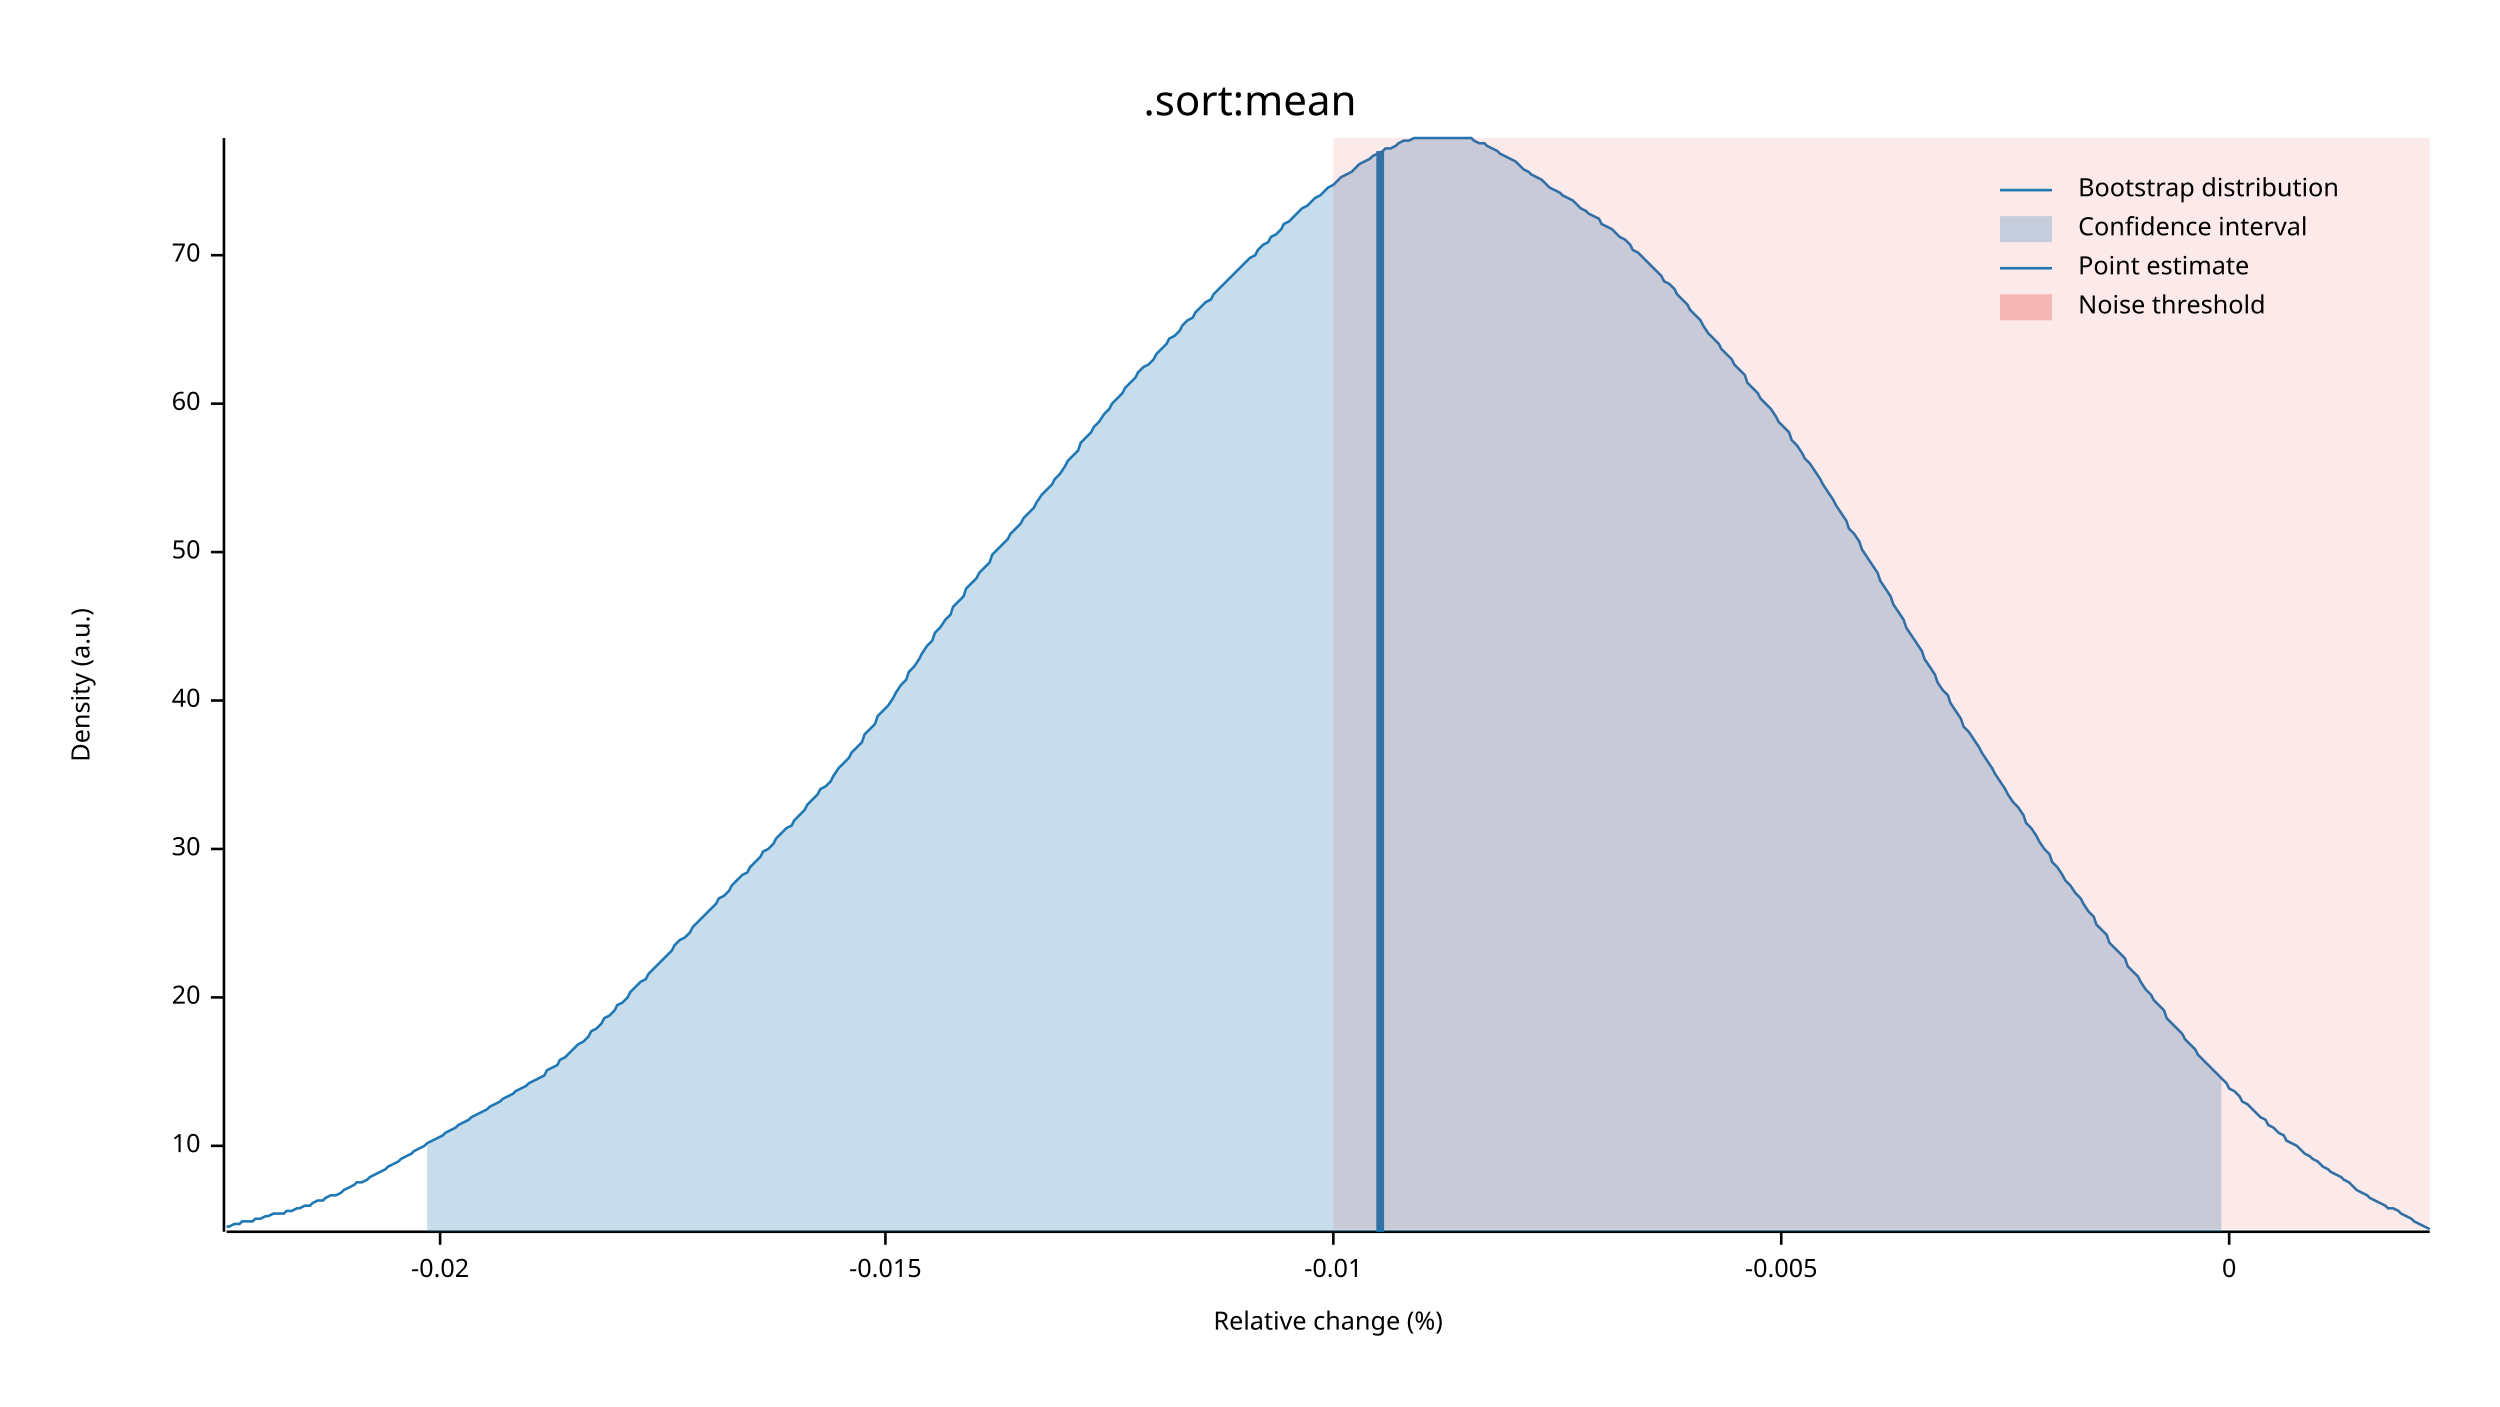
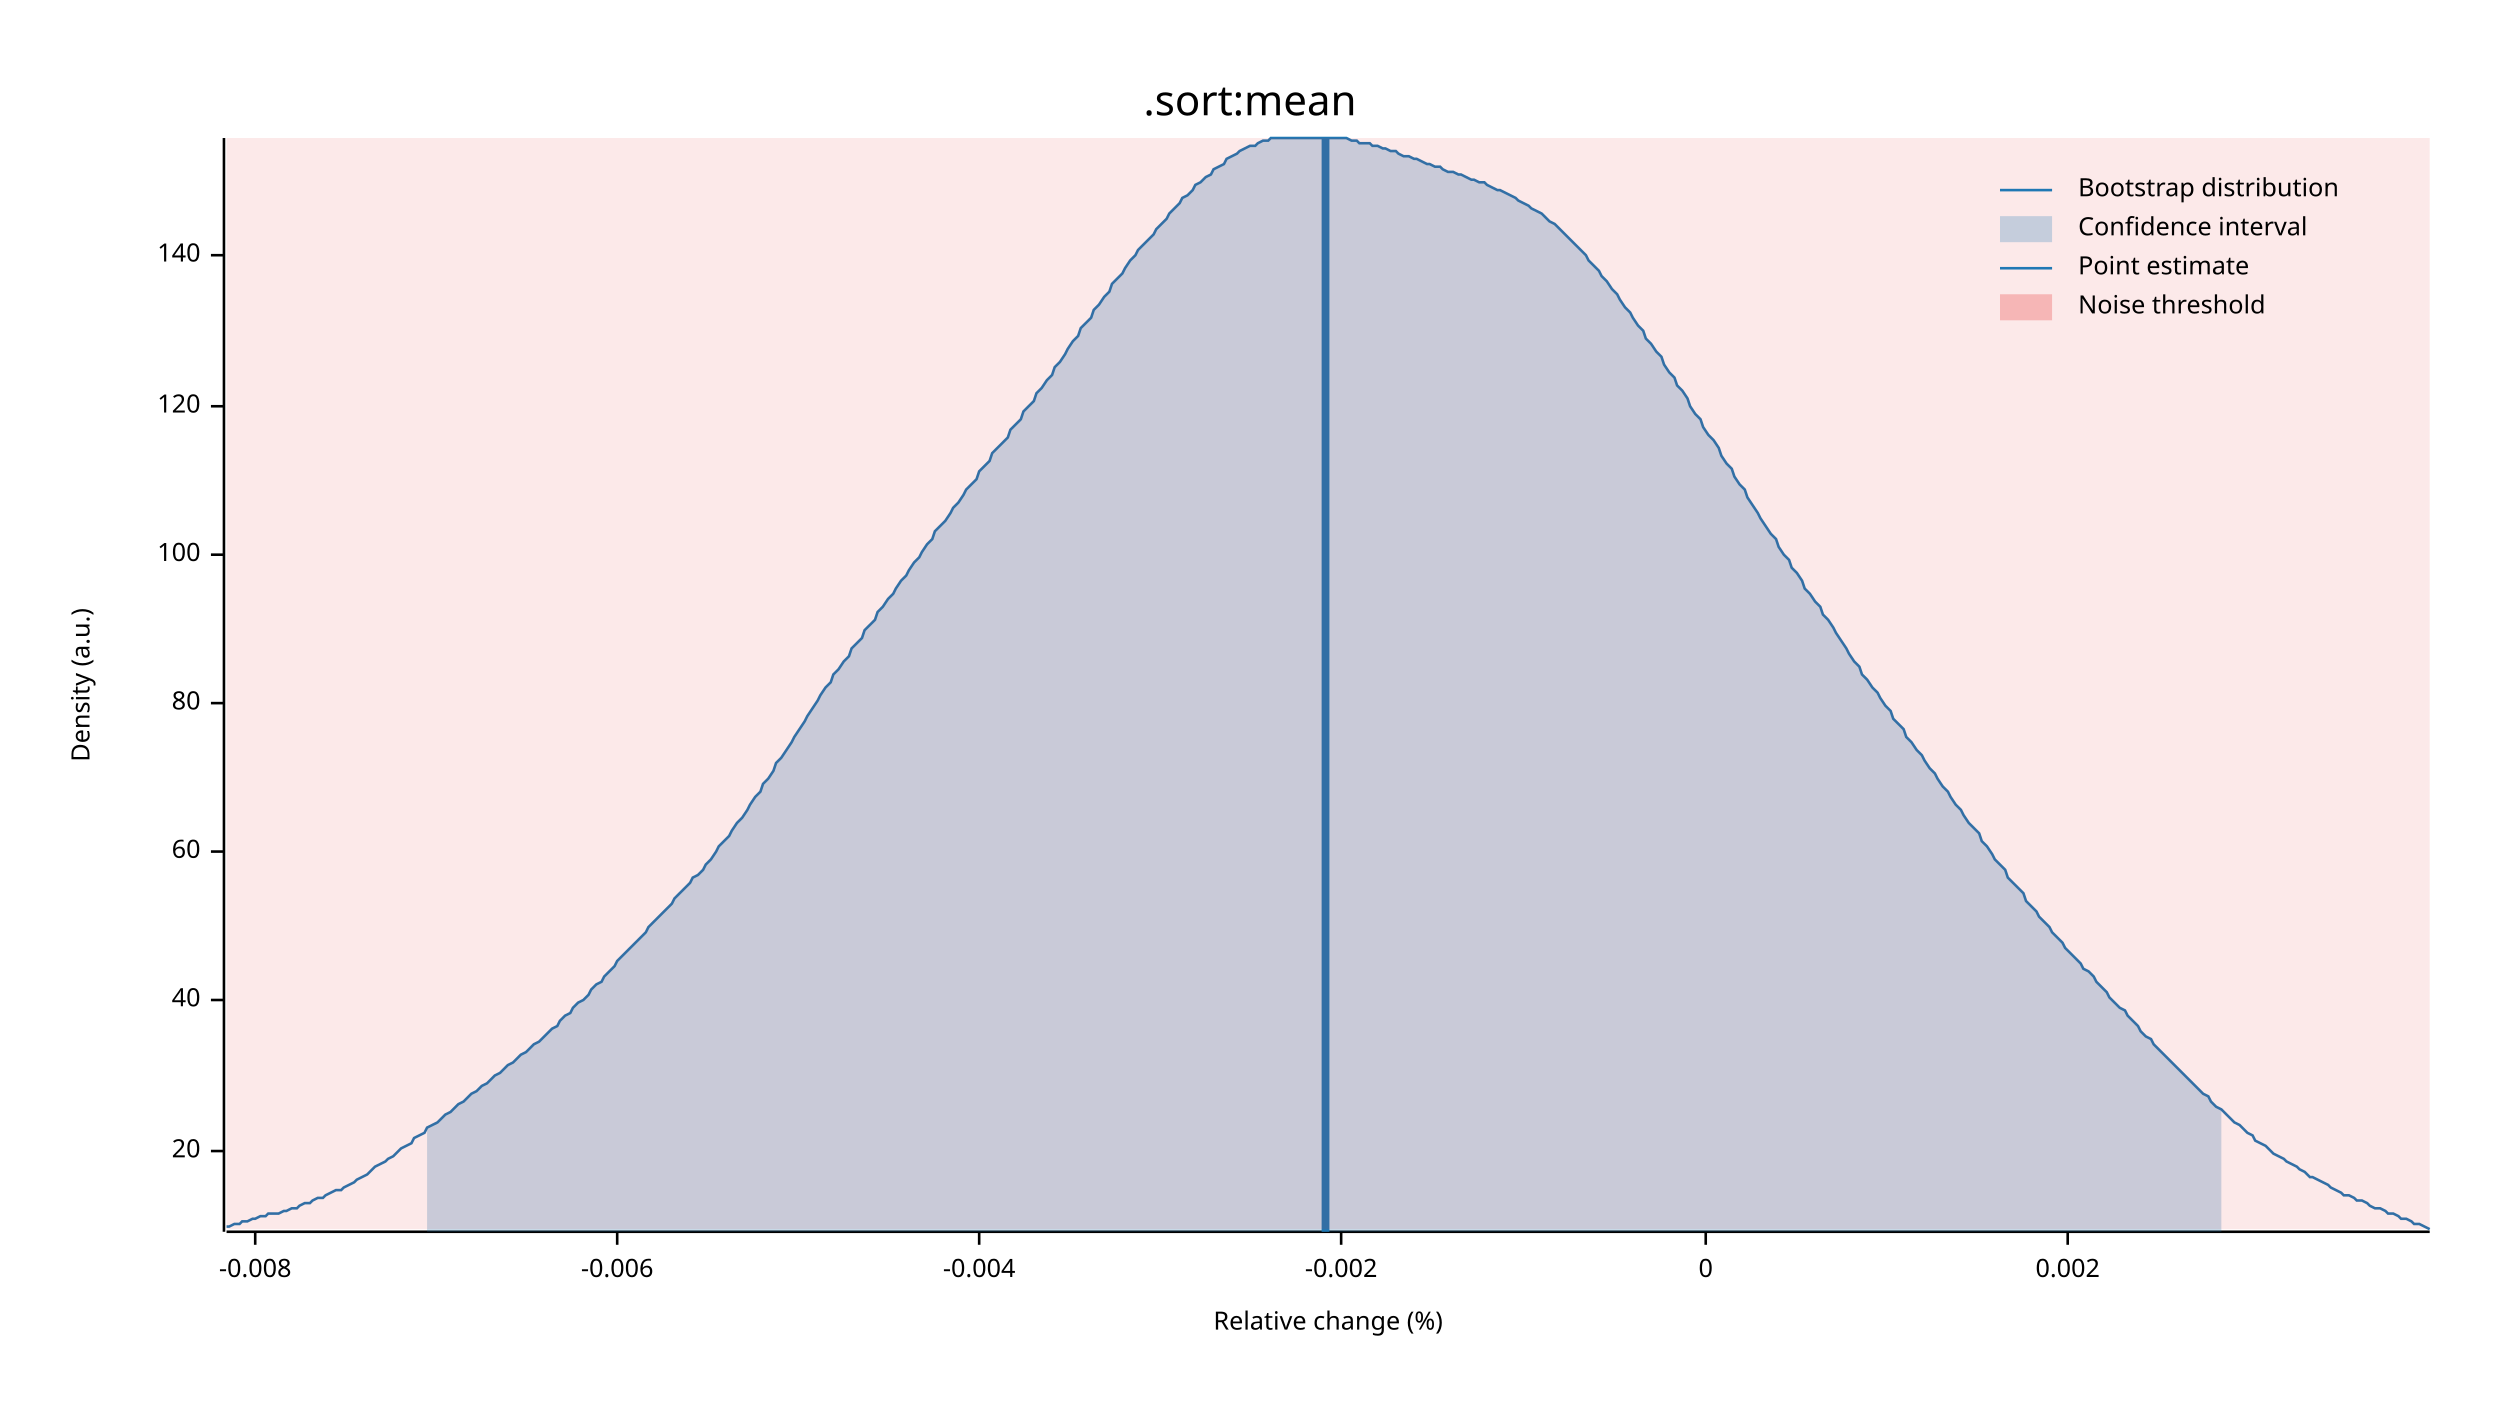
<svg xmlns="http://www.w3.org/2000/svg" width="960" height="540" viewBox="0 0 960 540">
  <text x="480" y="32" dy="0.76em" text-anchor="middle" font-family="sans-serif" font-size="16.129" opacity="1" fill="#000000">
.sort:mean
</text>
  <text x="27" y="263" dy="0.76em" text-anchor="middle" font-family="sans-serif" font-size="9.677" opacity="1" fill="#000000" transform="rotate(270, 27, 263)">
Density (a.u.)
</text>
  <text x="510" y="513" dy="-0.5ex" text-anchor="middle" font-family="sans-serif" font-size="9.677" opacity="1" fill="#000000">
Relative change (%)
</text>
  <polyline fill="none" opacity="1" stroke="#000000" stroke-width="1" points="86,53 86,473 " />
-   <text x="77" y="440" dy="0.5ex" text-anchor="end" font-family="sans-serif" font-size="9.677" opacity="1" fill="#000000">
- 10
- </text>
-   <polyline fill="none" opacity="1" stroke="#000000" stroke-width="1" points="81,440 86,440 " />
-   <text x="77" y="383" dy="0.5ex" text-anchor="end" font-family="sans-serif" font-size="9.677" opacity="1" fill="#000000">
+   <text x="77" y="442" dy="0.5ex" text-anchor="end" font-family="sans-serif" font-size="9.677" opacity="1" fill="#000000">
20
</text>
-   <polyline fill="none" opacity="1" stroke="#000000" stroke-width="1" points="81,383 86,383 " />
-   <text x="77" y="326" dy="0.5ex" text-anchor="end" font-family="sans-serif" font-size="9.677" opacity="1" fill="#000000">
- 30
- </text>
-   <polyline fill="none" opacity="1" stroke="#000000" stroke-width="1" points="81,326 86,326 " />
-   <text x="77" y="269" dy="0.5ex" text-anchor="end" font-family="sans-serif" font-size="9.677" opacity="1" fill="#000000">
+   <polyline fill="none" opacity="1" stroke="#000000" stroke-width="1" points="81,442 86,442 " />
+   <text x="77" y="384" dy="0.5ex" text-anchor="end" font-family="sans-serif" font-size="9.677" opacity="1" fill="#000000">
40
</text>
-   <polyline fill="none" opacity="1" stroke="#000000" stroke-width="1" points="81,269 86,269 " />
-   <text x="77" y="212" dy="0.5ex" text-anchor="end" font-family="sans-serif" font-size="9.677" opacity="1" fill="#000000">
- 50
- </text>
-   <polyline fill="none" opacity="1" stroke="#000000" stroke-width="1" points="81,212 86,212 " />
-   <text x="77" y="155" dy="0.5ex" text-anchor="end" font-family="sans-serif" font-size="9.677" opacity="1" fill="#000000">
+   <polyline fill="none" opacity="1" stroke="#000000" stroke-width="1" points="81,384 86,384 " />
+   <text x="77" y="327" dy="0.5ex" text-anchor="end" font-family="sans-serif" font-size="9.677" opacity="1" fill="#000000">
60
</text>
-   <polyline fill="none" opacity="1" stroke="#000000" stroke-width="1" points="81,155 86,155 " />
+   <polyline fill="none" opacity="1" stroke="#000000" stroke-width="1" points="81,327 86,327 " />
+   <text x="77" y="270" dy="0.5ex" text-anchor="end" font-family="sans-serif" font-size="9.677" opacity="1" fill="#000000">
+ 80
+ </text>
+   <polyline fill="none" opacity="1" stroke="#000000" stroke-width="1" points="81,270 86,270 " />
+   <text x="77" y="213" dy="0.5ex" text-anchor="end" font-family="sans-serif" font-size="9.677" opacity="1" fill="#000000">
+ 100
+ </text>
+   <polyline fill="none" opacity="1" stroke="#000000" stroke-width="1" points="81,213 86,213 " />
+   <text x="77" y="156" dy="0.5ex" text-anchor="end" font-family="sans-serif" font-size="9.677" opacity="1" fill="#000000">
+ 120
+ </text>
+   <polyline fill="none" opacity="1" stroke="#000000" stroke-width="1" points="81,156 86,156 " />
  <text x="77" y="98" dy="0.5ex" text-anchor="end" font-family="sans-serif" font-size="9.677" opacity="1" fill="#000000">
- 70
+ 140
</text>
  <polyline fill="none" opacity="1" stroke="#000000" stroke-width="1" points="81,98 86,98 " />
  <polyline fill="none" opacity="1" stroke="#000000" stroke-width="1" points="87,473 933,473 " />
-   <text x="169" y="483" dy="0.76em" text-anchor="middle" font-family="sans-serif" font-size="9.677" opacity="1" fill="#000000">
- -0.02
+   <text x="98" y="483" dy="0.76em" text-anchor="middle" font-family="sans-serif" font-size="9.677" opacity="1" fill="#000000">
+ -0.008
</text>
-   <polyline fill="none" opacity="1" stroke="#000000" stroke-width="1" points="169,473 169,478 " />
-   <text x="340" y="483" dy="0.76em" text-anchor="middle" font-family="sans-serif" font-size="9.677" opacity="1" fill="#000000">
- -0.015
+   <polyline fill="none" opacity="1" stroke="#000000" stroke-width="1" points="98,473 98,478 " />
+   <text x="237" y="483" dy="0.76em" text-anchor="middle" font-family="sans-serif" font-size="9.677" opacity="1" fill="#000000">
+ -0.006
</text>
-   <polyline fill="none" opacity="1" stroke="#000000" stroke-width="1" points="340,473 340,478 " />
-   <text x="512" y="483" dy="0.76em" text-anchor="middle" font-family="sans-serif" font-size="9.677" opacity="1" fill="#000000">
- -0.01
+   <polyline fill="none" opacity="1" stroke="#000000" stroke-width="1" points="237,473 237,478 " />
+   <text x="376" y="483" dy="0.76em" text-anchor="middle" font-family="sans-serif" font-size="9.677" opacity="1" fill="#000000">
+ -0.004
</text>
-   <polyline fill="none" opacity="1" stroke="#000000" stroke-width="1" points="512,473 512,478 " />
-   <text x="684" y="483" dy="0.76em" text-anchor="middle" font-family="sans-serif" font-size="9.677" opacity="1" fill="#000000">
- -0.005
+   <polyline fill="none" opacity="1" stroke="#000000" stroke-width="1" points="376,473 376,478 " />
+   <text x="515" y="483" dy="0.76em" text-anchor="middle" font-family="sans-serif" font-size="9.677" opacity="1" fill="#000000">
+ -0.002
</text>
-   <polyline fill="none" opacity="1" stroke="#000000" stroke-width="1" points="684,473 684,478 " />
-   <text x="856" y="483" dy="0.76em" text-anchor="middle" font-family="sans-serif" font-size="9.677" opacity="1" fill="#000000">
+   <polyline fill="none" opacity="1" stroke="#000000" stroke-width="1" points="515,473 515,478 " />
+   <text x="655" y="483" dy="0.76em" text-anchor="middle" font-family="sans-serif" font-size="9.677" opacity="1" fill="#000000">
0
</text>
-   <polyline fill="none" opacity="1" stroke="#000000" stroke-width="1" points="856,473 856,478 " />
-   <polyline fill="none" opacity="1" stroke="#1F78B4" stroke-width="1" points="87,471 88,471 90,470 92,470 93,469 95,469 97,469 98,468 100,468 102,467 103,467 105,466 107,466 109,466 110,465 112,465 114,464 115,464 117,463 119,463 120,462 122,461 124,461 125,460 127,459 129,459 131,458 132,457 134,456 136,455 137,454 139,454 141,453 142,452 144,451 146,450 148,449 149,448 151,447 153,446 154,445 156,444 158,443 159,442 161,441 163,440 164,439 166,438 168,437 170,436 171,435 173,434 175,433 176,432 178,431 180,430 181,429 183,428 185,427 187,426 188,425 190,424 192,423 193,422 195,421 197,420 198,419 200,418 202,417 203,416 205,415 207,414 209,413 210,411 212,410 214,409 215,407 217,406 219,404 220,403 222,401 224,400 226,398 227,396 229,395 231,393 232,391 234,390 236,388 237,386 239,385 241,383 242,381 244,379 246,377 248,376 249,374 251,372 253,370 254,369 256,367 258,365 259,363 261,361 263,360 265,358 266,356 268,354 270,352 271,351 273,349 275,347 276,345 278,344 280,342 281,340 283,338 285,336 287,335 288,333 290,331 292,329 293,327 295,326 297,324 298,322 300,320 302,318 304,317 305,315 307,313 309,311 310,309 312,307 314,305 315,303 317,302 319,300 320,298 322,295 324,293 326,291 327,289 329,287 331,285 332,282 334,280 336,278 337,275 339,273 341,271 343,268 344,266 346,263 348,261 349,258 351,256 353,253 354,251 356,248 358,246 359,243 361,241 363,238 365,236 366,233 368,231 370,229 371,226 373,224 375,222 376,220 378,218 380,216 381,213 383,211 385,209 387,207 388,205 390,203 392,201 393,199 395,197 397,195 398,193 400,190 402,188 404,186 405,184 407,182 409,179 410,177 412,175 414,173 415,170 417,168 419,166 420,164 422,162 424,159 426,157 427,155 429,153 431,151 432,149 434,147 436,145 437,143 439,141 441,140 443,138 444,136 446,134 448,132 449,130 451,129 453,127 454,125 456,123 458,122 459,120 461,118 463,116 465,115 466,113 468,111 470,109 471,108 473,106 475,104 476,103 478,101 480,99 482,98 483,96 485,94 487,93 488,91 490,90 492,88 493,86 495,85 497,83 498,82 500,80 502,79 504,77 505,76 507,75 509,73 510,72 512,71 514,69 515,68 517,67 519,66 521,64 522,63 524,62 526,61 527,60 529,59 531,58 532,57 534,57 536,56 537,55 539,54 541,54 543,53 544,53 546,53 548,53 549,53 551,53 553,53 554,53 556,53 558,53 560,53 561,53 563,53 565,53 566,54 568,55 570,55 571,56 573,57 575,58 576,59 578,60 580,61 582,62 583,63 585,65 587,66 588,67 590,68 592,69 593,70 595,72 597,73 599,74 600,75 602,76 604,77 605,78 607,80 609,81 610,82 612,83 614,84 615,86 617,87 619,88 621,90 622,91 624,92 626,94 627,96 629,97 631,99 632,100 634,102 636,104 638,106 639,108 641,109 643,111 644,113 646,115 648,117 649,119 651,121 653,123 654,125 656,128 658,130 660,132 661,134 663,136 665,138 666,140 668,142 670,144 671,147 673,149 675,151 676,153 678,155 680,157 682,160 683,162 685,164 687,166 688,169 690,171 692,174 693,176 695,178 697,181 699,184 700,186 702,189 704,192 705,194 707,197 709,200 710,203 712,205 714,208 715,211 717,214 719,217 721,220 722,223 724,226 726,229 727,232 729,235 731,238 732,241 734,244 736,247 738,250 739,253 741,256 743,259 744,262 746,265 748,267 749,270 751,273 753,276 754,279 756,281 758,284 760,287 761,289 763,292 765,295 766,297 768,300 770,303 771,305 773,308 775,310 777,313 778,316 780,318 782,321 783,323 785,326 787,328 788,331 790,333 792,336 793,338 795,340 797,343 799,345 800,347 802,350 804,352 805,355 807,357 809,359 810,362 812,364 814,366 816,368 817,371 819,373 821,375 822,377 824,380 826,382 827,384 829,386 831,388 832,391 834,393 836,395 838,397 839,399 841,401 843,403 844,405 846,407 848,409 849,410 851,412 853,414 855,416 856,418 858,419 860,421 861,423 863,424 865,426 866,427 868,429 870,430 871,432 873,433 875,435 877,436 878,438 880,439 882,440 883,441 885,443 887,444 888,445 890,446 892,448 894,449 895,450 897,451 899,452 900,453 902,454 904,456 905,457 907,458 909,459 910,460 912,461 914,462 916,463 917,464 919,464 921,465 922,466 924,467 926,468 927,469 929,470 931,471 933,472 " />
-   <polygon opacity="0.25" fill="#1F78B4" points="164,439 166,438 168,437 170,436 171,435 173,434 175,433 176,432 178,431 180,430 181,429 183,428 185,427 187,426 188,425 190,424 192,423 193,422 195,421 197,420 198,419 200,418 202,417 203,416 205,415 207,414 209,413 210,411 212,410 214,409 215,407 217,406 219,404 220,403 222,401 224,400 226,398 227,396 229,395 231,393 232,391 234,390 236,388 237,386 239,385 241,383 242,381 244,379 246,377 248,376 249,374 251,372 253,370 254,369 256,367 258,365 259,363 261,361 263,360 265,358 266,356 268,354 270,352 271,351 273,349 275,347 276,345 278,344 280,342 281,340 283,338 285,336 287,335 288,333 290,331 292,329 293,327 295,326 297,324 298,322 300,320 302,318 304,317 305,315 307,313 309,311 310,309 312,307 314,305 315,303 317,302 319,300 320,298 322,295 324,293 326,291 327,289 329,287 331,285 332,282 334,280 336,278 337,275 339,273 341,271 343,268 344,266 346,263 348,261 349,258 351,256 353,253 354,251 356,248 358,246 359,243 361,241 363,238 365,236 366,233 368,231 370,229 371,226 373,224 375,222 376,220 378,218 380,216 381,213 383,211 385,209 387,207 388,205 390,203 392,201 393,199 395,197 397,195 398,193 400,190 402,188 404,186 405,184 407,182 409,179 410,177 412,175 414,173 415,170 417,168 419,166 420,164 422,162 424,159 426,157 427,155 429,153 431,151 432,149 434,147 436,145 437,143 439,141 441,140 443,138 444,136 446,134 448,132 449,130 451,129 453,127 454,125 456,123 458,122 459,120 461,118 463,116 465,115 466,113 468,111 470,109 471,108 473,106 475,104 476,103 478,101 480,99 482,98 483,96 485,94 487,93 488,91 490,90 492,88 493,86 495,85 497,83 498,82 500,80 502,79 504,77 505,76 507,75 509,73 510,72 512,71 514,69 515,68 517,67 519,66 521,64 522,63 524,62 526,61 527,60 529,59 531,58 532,57 534,57 536,56 537,55 539,54 541,54 543,53 544,53 546,53 548,53 549,53 551,53 553,53 554,53 556,53 558,53 560,53 561,53 563,53 565,53 566,54 568,55 570,55 571,56 573,57 575,58 576,59 578,60 580,61 582,62 583,63 585,65 587,66 588,67 590,68 592,69 593,70 595,72 597,73 599,74 600,75 602,76 604,77 605,78 607,80 609,81 610,82 612,83 614,84 615,86 617,87 619,88 621,90 622,91 624,92 626,94 627,96 629,97 631,99 632,100 634,102 636,104 638,106 639,108 641,109 643,111 644,113 646,115 648,117 649,119 651,121 653,123 654,125 656,128 658,130 660,132 661,134 663,136 665,138 666,140 668,142 670,144 671,147 673,149 675,151 676,153 678,155 680,157 682,160 683,162 685,164 687,166 688,169 690,171 692,174 693,176 695,178 697,181 699,184 700,186 702,189 704,192 705,194 707,197 709,200 710,203 712,205 714,208 715,211 717,214 719,217 721,220 722,223 724,226 726,229 727,232 729,235 731,238 732,241 734,244 736,247 738,250 739,253 741,256 743,259 744,262 746,265 748,267 749,270 751,273 753,276 754,279 756,281 758,284 760,287 761,289 763,292 765,295 766,297 768,300 770,303 771,305 773,308 775,310 777,313 778,316 780,318 782,321 783,323 785,326 787,328 788,331 790,333 792,336 793,338 795,340 797,343 799,345 800,347 802,350 804,352 805,355 807,357 809,359 810,362 812,364 814,366 816,368 817,371 819,373 821,375 822,377 824,380 826,382 827,384 829,386 831,388 832,391 834,393 836,395 838,397 839,399 841,401 843,403 844,405 846,407 848,409 849,410 851,412 853,414 853,473 164,473 " />
-   <polyline fill="none" opacity="1" stroke="#1F78B4" stroke-width="3" points="530,473 530,58 " />
-   <rect x="512" y="53" width="421" height="419" opacity="0.1" fill="#E31A1C" stroke="none" />
+   <polyline fill="none" opacity="1" stroke="#000000" stroke-width="1" points="655,473 655,478 " />
+   <text x="794" y="483" dy="0.76em" text-anchor="middle" font-family="sans-serif" font-size="9.677" opacity="1" fill="#000000">
+ 0.002
+ </text>
+   <polyline fill="none" opacity="1" stroke="#000000" stroke-width="1" points="794,473 794,478 " />
+   <polyline fill="none" opacity="1" stroke="#1F78B4" stroke-width="1" points="87,471 88,471 90,470 92,470 93,469 95,469 97,468 98,468 100,467 102,467 103,466 105,466 107,466 109,465 110,465 112,464 114,464 115,463 117,462 119,462 120,461 122,460 124,460 125,459 127,458 129,457 131,457 132,456 134,455 136,454 137,453 139,452 141,451 142,450 144,448 146,447 148,446 149,445 151,444 153,442 154,441 156,440 158,439 159,437 161,436 163,435 164,433 166,432 168,431 170,429 171,428 173,427 175,425 176,424 178,423 180,421 181,420 183,419 185,417 187,416 188,415 190,413 192,412 193,411 195,409 197,408 198,407 200,405 202,404 203,403 205,401 207,400 209,398 210,397 212,395 214,394 215,392 217,390 219,389 220,387 222,385 224,384 226,382 227,380 229,378 231,377 232,375 234,373 236,371 237,369 239,367 241,365 242,364 244,362 246,360 248,358 249,356 251,354 253,352 254,351 256,349 258,347 259,345 261,343 263,341 265,339 266,337 268,336 270,334 271,332 273,330 275,327 276,325 278,323 280,321 281,319 283,316 285,314 287,311 288,309 290,306 292,304 293,301 295,299 297,296 298,293 300,291 302,288 304,285 305,283 307,280 309,277 310,275 312,272 314,269 315,267 317,264 319,262 320,259 322,257 324,254 326,252 327,249 329,247 331,245 332,242 334,240 336,238 337,235 339,233 341,230 343,228 344,226 346,223 348,221 349,219 351,216 353,214 354,212 356,209 358,207 359,204 361,202 363,200 365,197 366,195 368,193 370,190 371,188 373,186 375,184 376,181 378,179 380,177 381,174 383,172 385,170 387,168 388,165 390,163 392,161 393,158 395,156 397,154 398,151 400,149 402,146 404,144 405,141 407,139 409,136 410,134 412,131 414,129 415,126 417,124 419,122 420,119 422,117 424,114 426,112 427,109 429,107 431,105 432,103 434,100 436,98 437,96 439,94 441,92 443,90 444,88 446,86 448,84 449,82 451,80 453,78 454,76 456,75 458,73 459,71 461,70 463,68 465,67 466,65 468,64 470,63 471,61 473,60 475,59 476,58 478,57 480,56 482,56 483,55 485,54 487,54 488,53 490,53 492,53 493,53 495,53 497,53 498,53 500,53 502,53 504,53 505,53 507,53 509,53 510,53 512,53 514,53 515,53 517,53 519,54 521,54 522,55 524,55 526,55 527,56 529,56 531,57 532,57 534,58 536,58 537,59 539,60 541,60 543,61 544,61 546,62 548,63 549,63 551,64 553,64 554,65 556,66 558,66 560,67 561,67 563,68 565,69 566,69 568,70 570,70 571,71 573,72 575,73 576,73 578,74 580,75 582,76 583,77 585,78 587,79 588,80 590,81 592,82 593,83 595,85 597,86 599,88 600,89 602,91 604,93 605,94 607,96 609,98 610,100 612,102 614,104 615,106 617,108 619,111 621,113 622,115 624,118 626,120 627,122 629,125 631,127 632,130 634,132 636,135 638,137 639,140 641,143 643,145 644,148 646,150 648,153 649,156 651,159 653,161 654,164 656,167 658,169 660,172 661,175 663,178 665,180 666,183 668,186 670,188 671,191 673,194 675,197 676,199 678,202 680,205 682,207 683,210 685,213 687,215 688,218 690,220 692,223 693,226 695,228 697,231 699,233 700,236 702,238 704,241 705,243 707,246 709,249 710,251 712,254 714,256 715,259 717,261 719,264 721,266 722,268 724,271 726,273 727,276 729,278 731,280 732,283 734,285 736,288 738,290 739,292 741,295 743,297 744,299 746,302 748,304 749,306 751,309 753,311 754,313 756,316 758,318 760,320 761,323 763,325 765,328 766,330 768,332 770,334 771,337 773,339 775,341 777,343 778,346 780,348 782,350 783,352 785,354 787,356 788,358 790,360 792,362 793,364 795,366 797,368 799,370 800,372 802,373 804,375 805,377 807,379 809,381 810,383 812,385 814,387 816,388 817,390 819,392 821,394 822,396 824,398 826,399 827,401 829,403 831,405 832,406 834,408 836,410 838,412 839,413 841,415 843,417 844,418 846,420 848,421 849,423 851,425 853,426 855,428 856,429 858,431 860,432 861,433 863,435 865,436 866,438 868,439 870,440 871,441 873,443 875,444 877,445 878,446 880,447 882,448 883,449 885,450 887,452 888,452 890,453 892,454 894,455 895,456 897,457 899,458 900,459 902,459 904,460 905,461 907,461 909,462 910,463 912,464 914,464 916,465 917,466 919,466 921,467 922,468 924,468 926,469 927,470 929,470 931,471 933,472 " />
+   <polygon opacity="0.25" fill="#1F78B4" points="164,433 166,432 168,431 170,429 171,428 173,427 175,425 176,424 178,423 180,421 181,420 183,419 185,417 187,416 188,415 190,413 192,412 193,411 195,409 197,408 198,407 200,405 202,404 203,403 205,401 207,400 209,398 210,397 212,395 214,394 215,392 217,390 219,389 220,387 222,385 224,384 226,382 227,380 229,378 231,377 232,375 234,373 236,371 237,369 239,367 241,365 242,364 244,362 246,360 248,358 249,356 251,354 253,352 254,351 256,349 258,347 259,345 261,343 263,341 265,339 266,337 268,336 270,334 271,332 273,330 275,327 276,325 278,323 280,321 281,319 283,316 285,314 287,311 288,309 290,306 292,304 293,301 295,299 297,296 298,293 300,291 302,288 304,285 305,283 307,280 309,277 310,275 312,272 314,269 315,267 317,264 319,262 320,259 322,257 324,254 326,252 327,249 329,247 331,245 332,242 334,240 336,238 337,235 339,233 341,230 343,228 344,226 346,223 348,221 349,219 351,216 353,214 354,212 356,209 358,207 359,204 361,202 363,200 365,197 366,195 368,193 370,190 371,188 373,186 375,184 376,181 378,179 380,177 381,174 383,172 385,170 387,168 388,165 390,163 392,161 393,158 395,156 397,154 398,151 400,149 402,146 404,144 405,141 407,139 409,136 410,134 412,131 414,129 415,126 417,124 419,122 420,119 422,117 424,114 426,112 427,109 429,107 431,105 432,103 434,100 436,98 437,96 439,94 441,92 443,90 444,88 446,86 448,84 449,82 451,80 453,78 454,76 456,75 458,73 459,71 461,70 463,68 465,67 466,65 468,64 470,63 471,61 473,60 475,59 476,58 478,57 480,56 482,56 483,55 485,54 487,54 488,53 490,53 492,53 493,53 495,53 497,53 498,53 500,53 502,53 504,53 505,53 507,53 509,53 510,53 512,53 514,53 515,53 517,53 519,54 521,54 522,55 524,55 526,55 527,56 529,56 531,57 532,57 534,58 536,58 537,59 539,60 541,60 543,61 544,61 546,62 548,63 549,63 551,64 553,64 554,65 556,66 558,66 560,67 561,67 563,68 565,69 566,69 568,70 570,70 571,71 573,72 575,73 576,73 578,74 580,75 582,76 583,77 585,78 587,79 588,80 590,81 592,82 593,83 595,85 597,86 599,88 600,89 602,91 604,93 605,94 607,96 609,98 610,100 612,102 614,104 615,106 617,108 619,111 621,113 622,115 624,118 626,120 627,122 629,125 631,127 632,130 634,132 636,135 638,137 639,140 641,143 643,145 644,148 646,150 648,153 649,156 651,159 653,161 654,164 656,167 658,169 660,172 661,175 663,178 665,180 666,183 668,186 670,188 671,191 673,194 675,197 676,199 678,202 680,205 682,207 683,210 685,213 687,215 688,218 690,220 692,223 693,226 695,228 697,231 699,233 700,236 702,238 704,241 705,243 707,246 709,249 710,251 712,254 714,256 715,259 717,261 719,264 721,266 722,268 724,271 726,273 727,276 729,278 731,280 732,283 734,285 736,288 738,290 739,292 741,295 743,297 744,299 746,302 748,304 749,306 751,309 753,311 754,313 756,316 758,318 760,320 761,323 763,325 765,328 766,330 768,332 770,334 771,337 773,339 775,341 777,343 778,346 780,348 782,350 783,352 785,354 787,356 788,358 790,360 792,362 793,364 795,366 797,368 799,370 800,372 802,373 804,375 805,377 807,379 809,381 810,383 812,385 814,387 816,388 817,390 819,392 821,394 822,396 824,398 826,399 827,401 829,403 831,405 832,406 834,408 836,410 838,412 839,413 841,415 843,417 844,418 846,420 848,421 849,423 851,425 853,426 853,473 164,473 " />
+   <polyline fill="none" opacity="1" stroke="#1F78B4" stroke-width="3" points="509,473 509,53 " />
+   <rect x="87" y="53" width="846" height="419" opacity="0.1" fill="#E31A1C" stroke="none" />
  <text x="798" y="68" dy="0.76em" text-anchor="start" font-family="sans-serif" font-size="9.677" opacity="1" fill="#000000">
Bootstrap distribution
</text>
  <text x="798" y="83" dy="0.76em" text-anchor="start" font-family="sans-serif" font-size="9.677" opacity="1" fill="#000000">
Confidence interval
</text>
  <text x="798" y="98" dy="0.76em" text-anchor="start" font-family="sans-serif" font-size="9.677" opacity="1" fill="#000000">
Point estimate
</text>
  <text x="798" y="113" dy="0.76em" text-anchor="start" font-family="sans-serif" font-size="9.677" opacity="1" fill="#000000">
Noise threshold
</text>
  <polyline fill="none" opacity="1" stroke="#1F78B4" stroke-width="1" points="768,73 788,73 " />
  <rect x="768" y="83" width="20" height="10" opacity="0.25" fill="#1F78B4" stroke="none" />
  <polyline fill="none" opacity="1" stroke="#1F78B4" stroke-width="1" points="768,103 788,103 " />
  <rect x="768" y="113" width="20" height="10" opacity="0.25" fill="#E31A1C" stroke="none" />
</svg>
